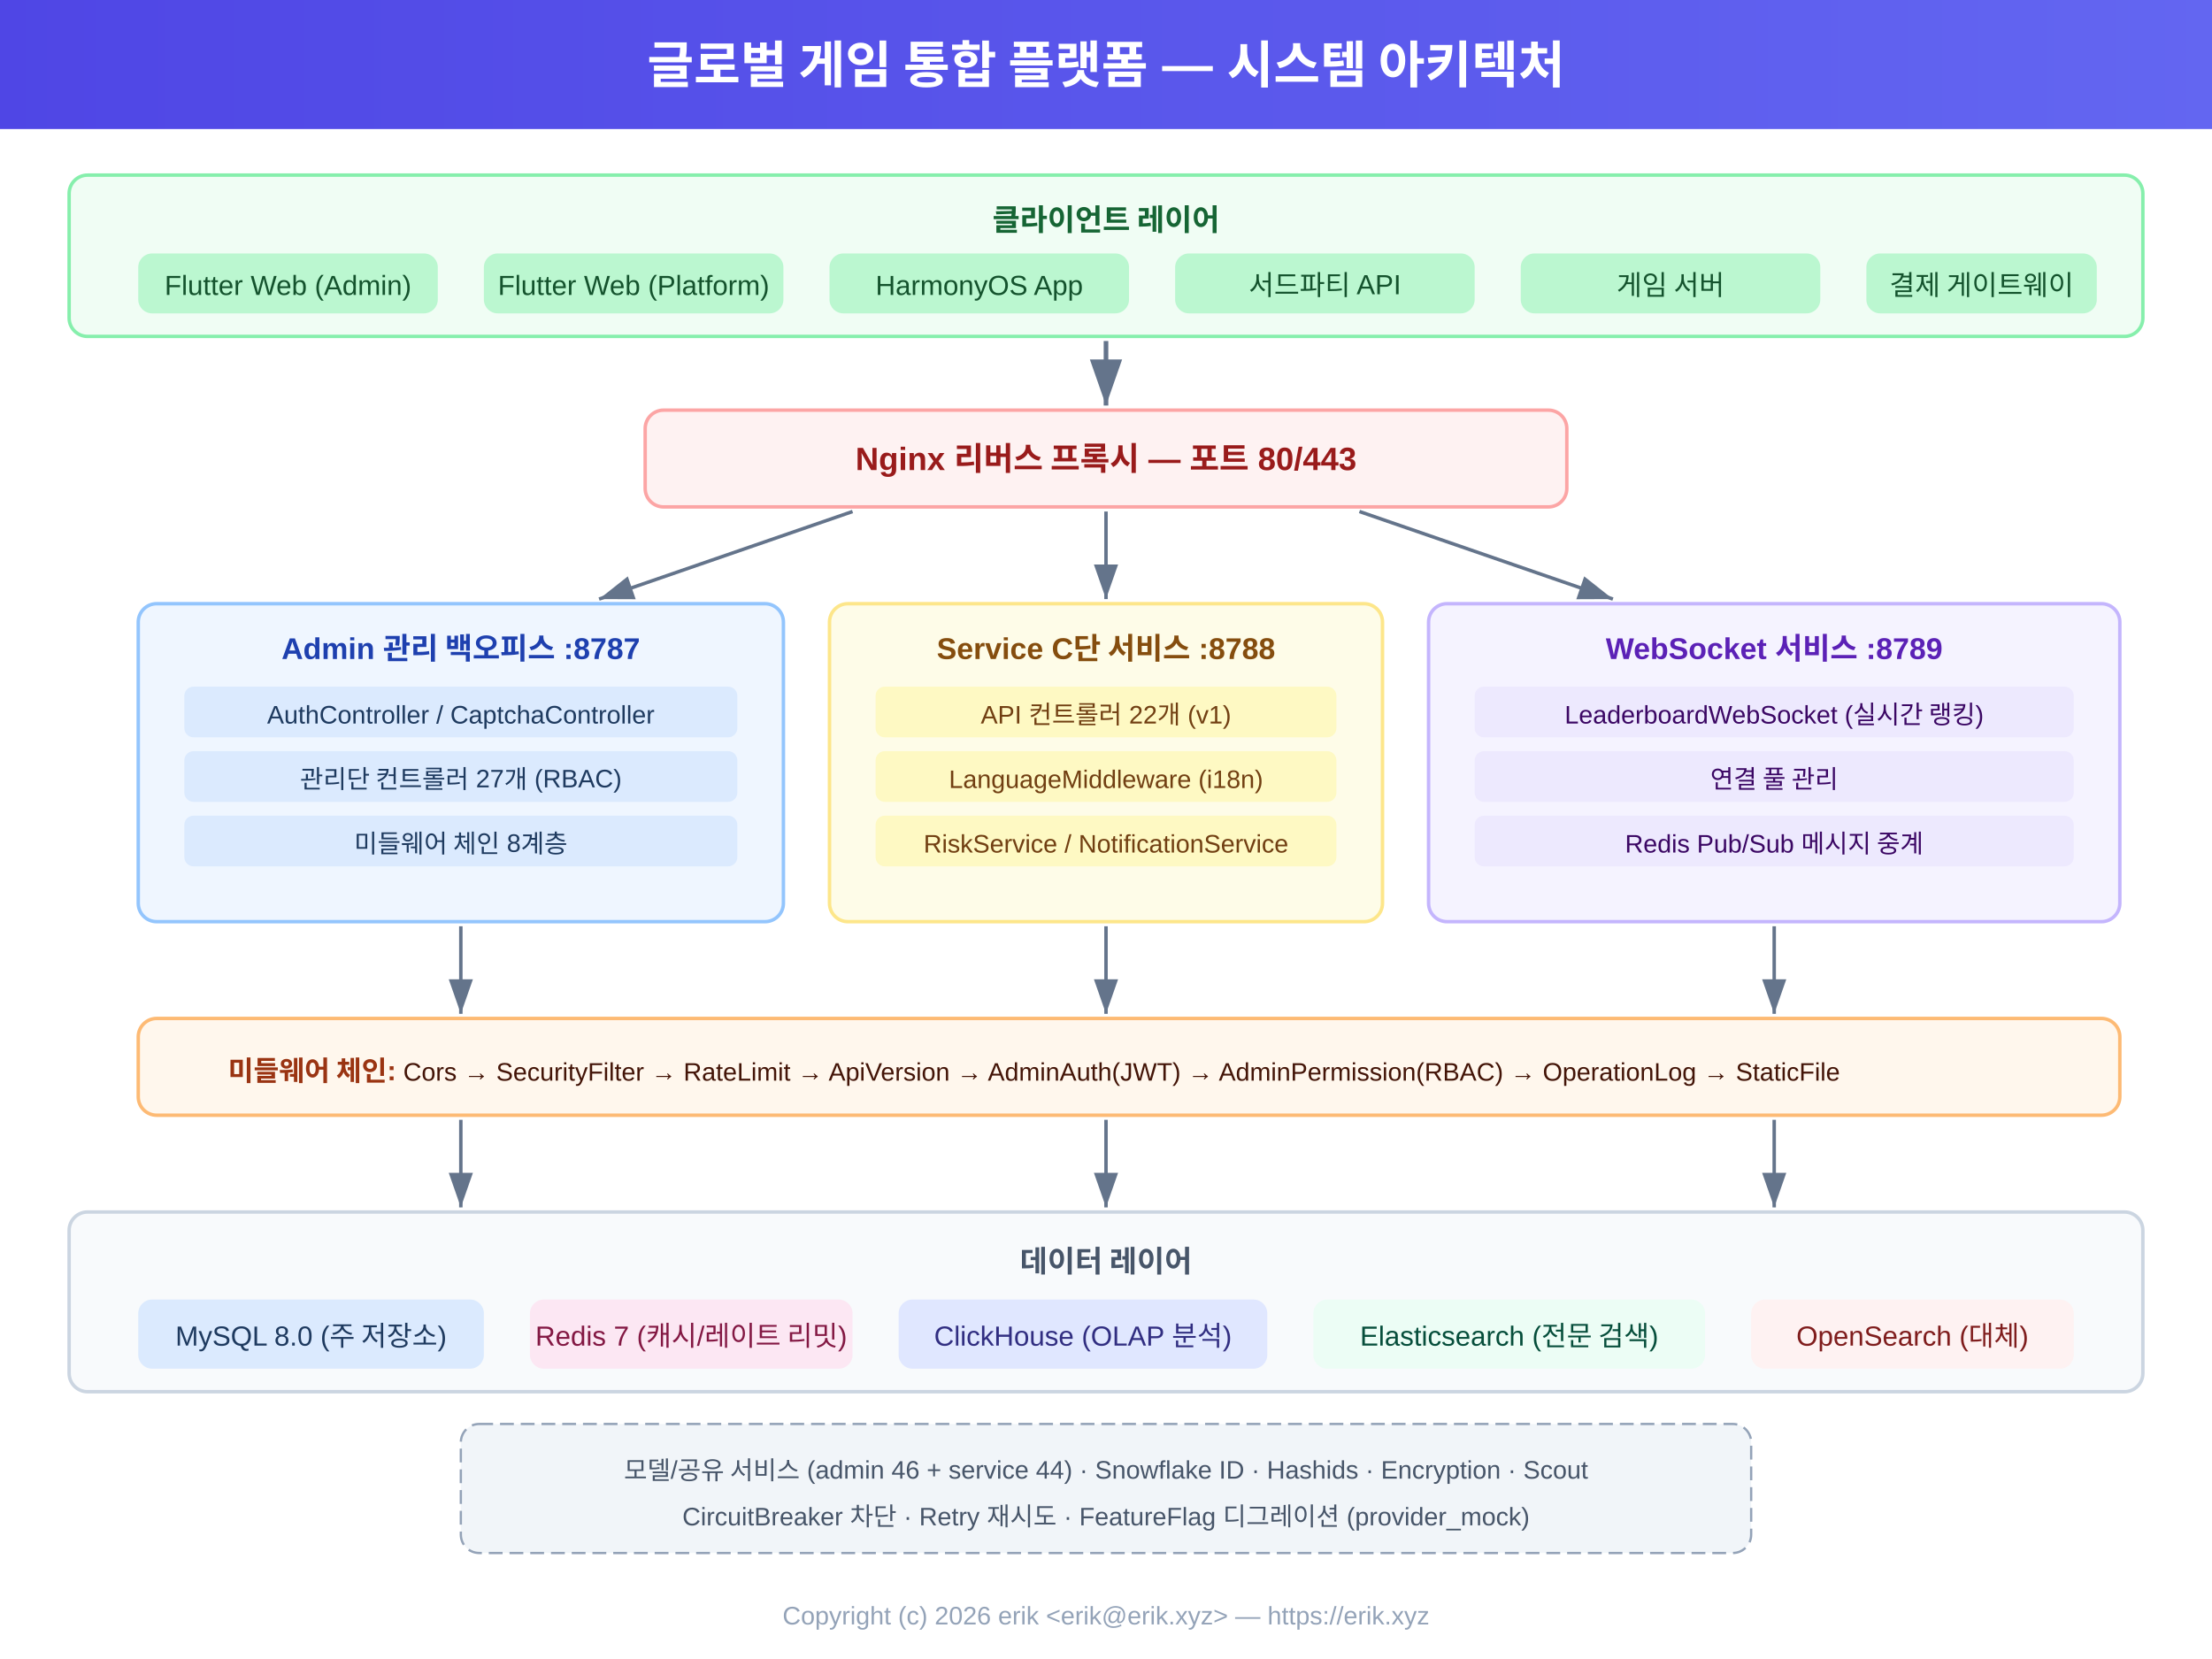
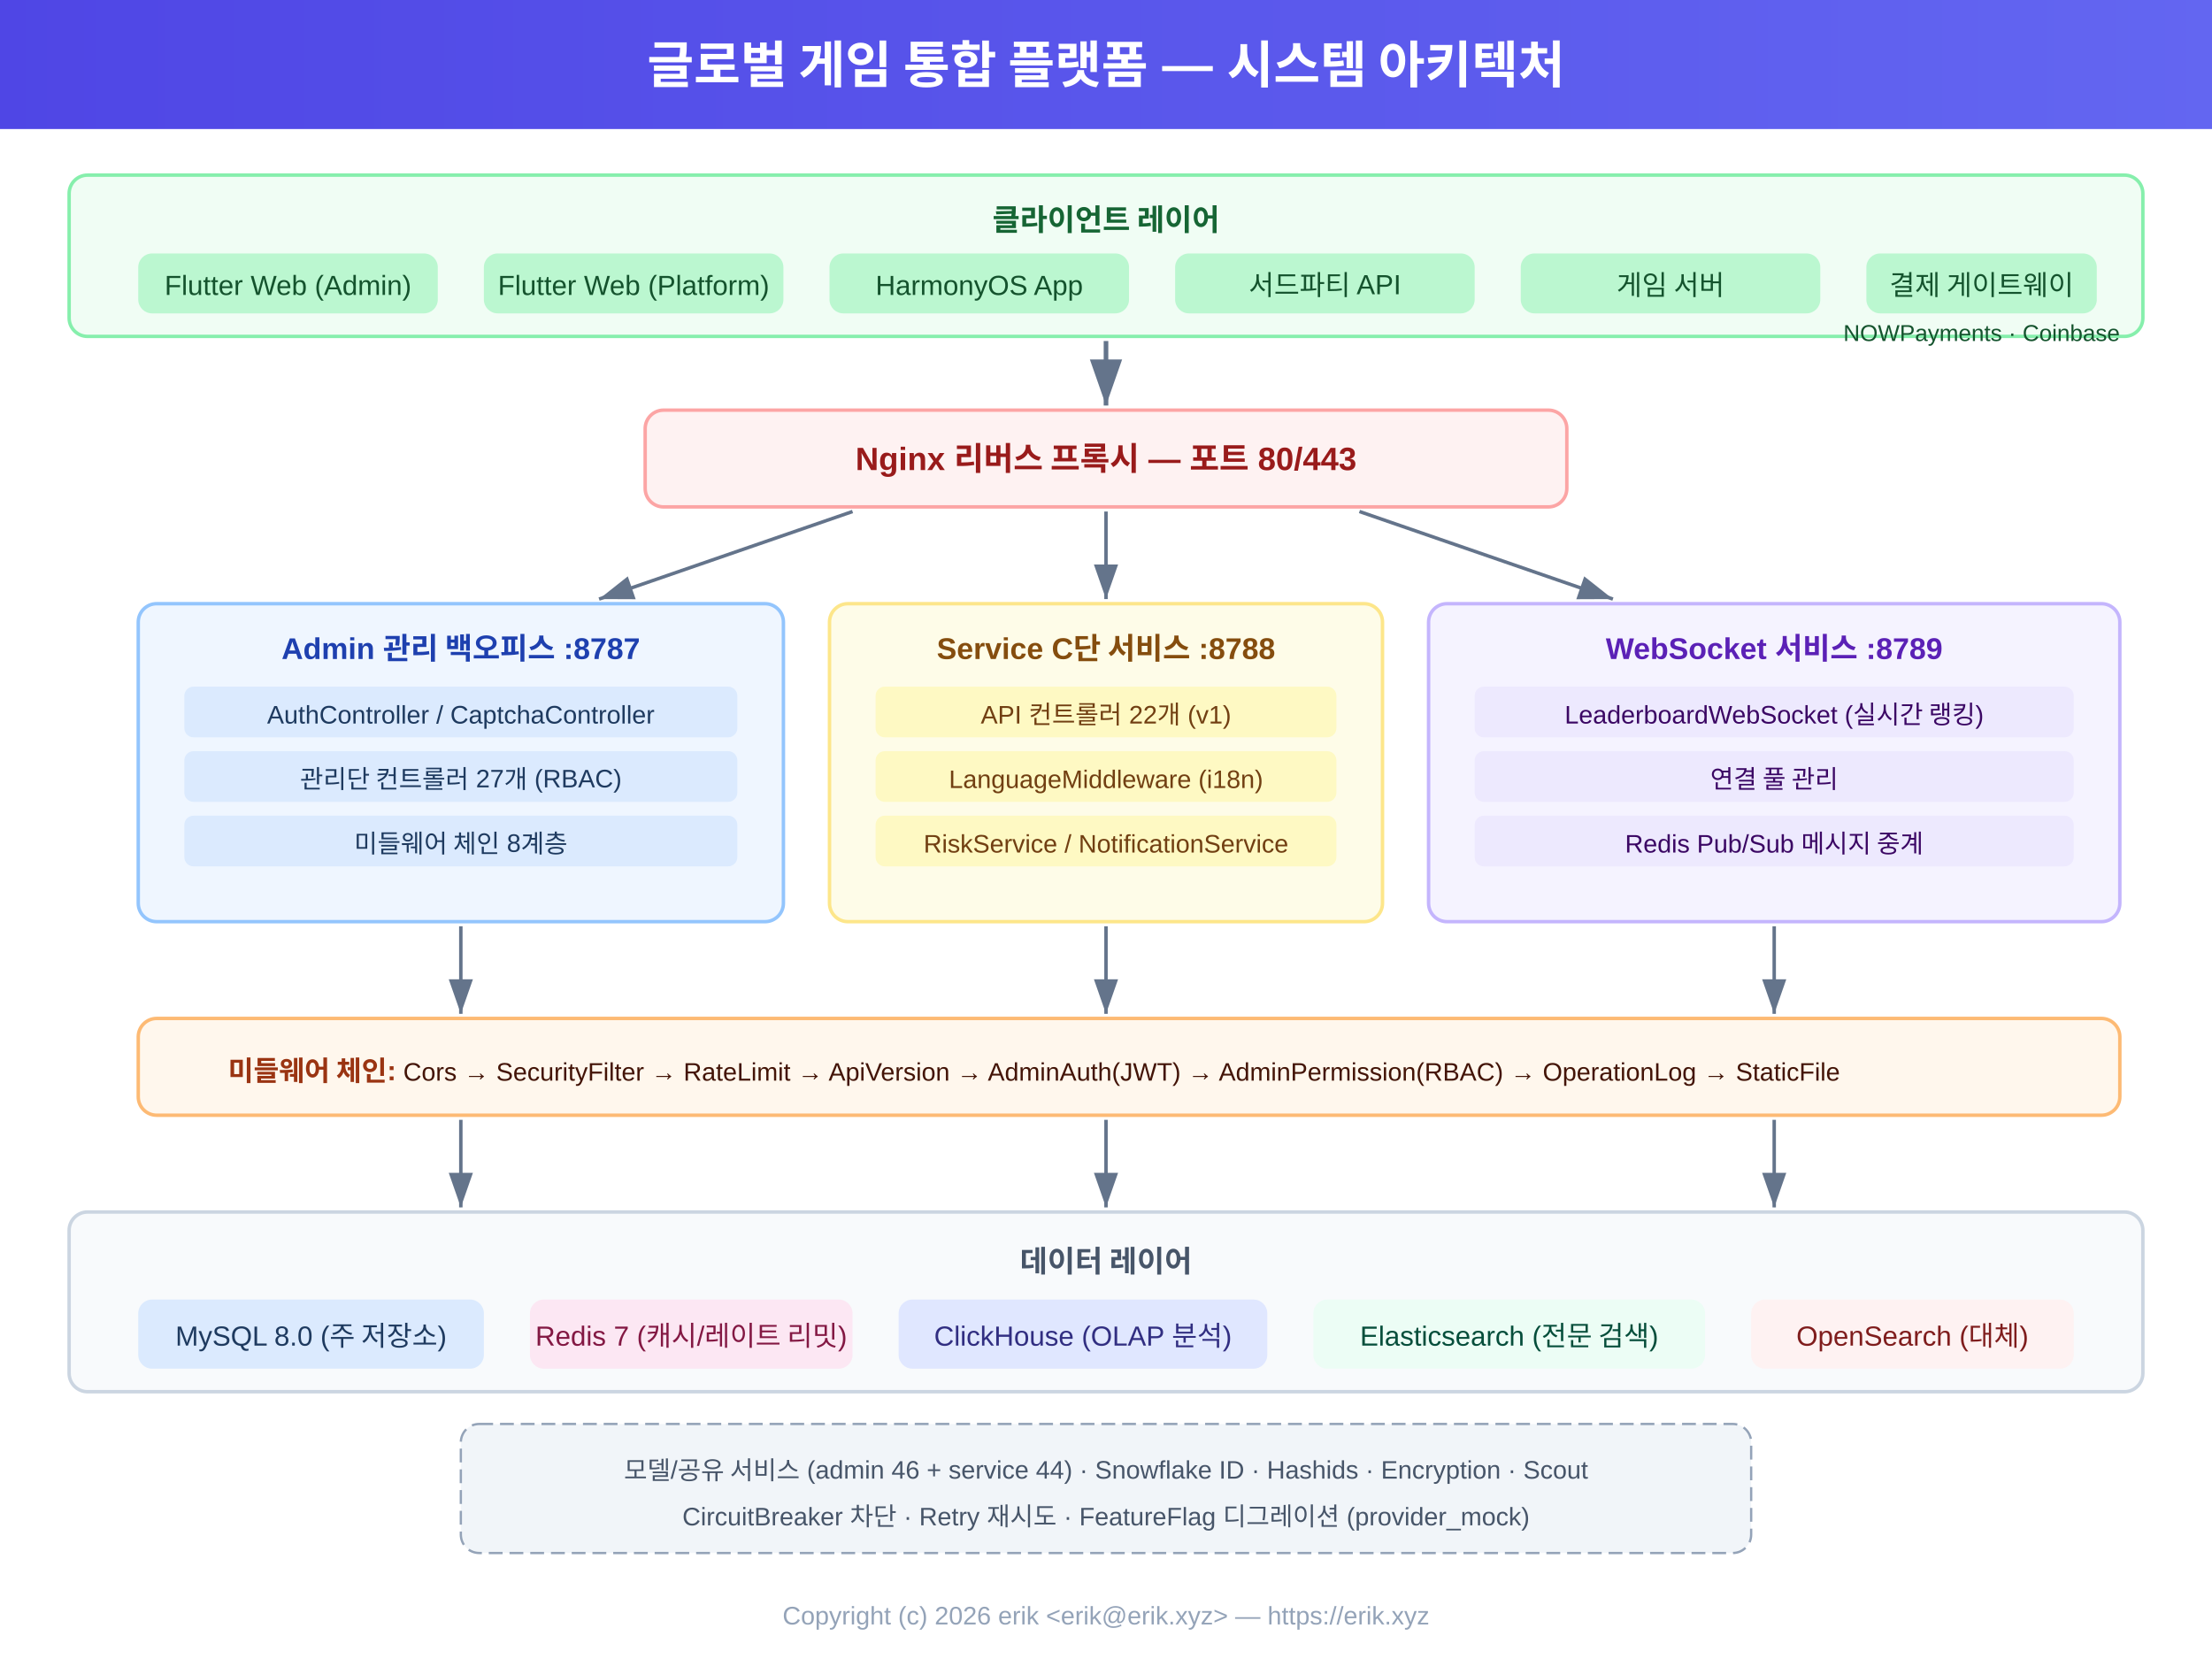
<svg xmlns="http://www.w3.org/2000/svg" viewBox="0 0 960 720" font-family="Arial, 'Noto Sans SC', 'Noto Sans KR', sans-serif">
  <defs>
    <marker id="arrow" markerWidth="10" markerHeight="7" refX="10" refY="3.5" orient="auto">
      <polygon points="0 0, 10 3.5, 0 7" fill="#64748b" />
    </marker>
    <linearGradient id="hdr" x1="0" y1="0" x2="1" y2="0">
      <stop offset="0%" stop-color="#4f46e5" />
      <stop offset="100%" stop-color="#6366f1" />
    </linearGradient>
  </defs>
  <rect width="960" height="720" fill="#ffffff" />
  <rect x="0" y="0" width="960" height="56" fill="url(#hdr)" />
  <text x="480" y="36" text-anchor="middle" fill="#fff" font-size="22" font-weight="bold">글로벌 게임 통합 플랫폼 — 시스템 아키텍처</text>
  <rect x="30" y="76" width="900" height="70" rx="8" fill="#f0fdf4" stroke="#86efac" stroke-width="1.5" />
  <text x="480" y="100" text-anchor="middle" fill="#166534" font-size="13" font-weight="bold">클라이언트 레이어</text>
  <rect x="60" y="110" width="130" height="26" rx="6" fill="#bbf7d0" />
  <text x="125" y="128" text-anchor="middle" fill="#14532d" font-size="12">Flutter Web (Admin)</text>
  <rect x="210" y="110" width="130" height="26" rx="6" fill="#bbf7d0" />
  <text x="275" y="128" text-anchor="middle" fill="#14532d" font-size="12">Flutter Web (Platform)</text>
  <rect x="360" y="110" width="130" height="26" rx="6" fill="#bbf7d0" />
  <text x="425" y="128" text-anchor="middle" fill="#14532d" font-size="12">HarmonyOS App</text>
  <rect x="510" y="110" width="130" height="26" rx="6" fill="#bbf7d0" />
  <text x="575" y="128" text-anchor="middle" fill="#14532d" font-size="12">서드파티 API</text>
  <rect x="660" y="110" width="130" height="26" rx="6" fill="#bbf7d0" />
  <text x="725" y="128" text-anchor="middle" fill="#14532d" font-size="12">게임 서버</text>
  <rect x="810" y="110" width="100" height="26" rx="6" fill="#bbf7d0" />
  <text x="860" y="128" text-anchor="middle" fill="#14532d" font-size="12">결제 게이트웨이</text>
+   <text x="860" y="148" text-anchor="middle" fill="#14532d" font-size="10">NOWPayments · Coinbase</text>
  <line x1="480" y1="148" x2="480" y2="176" stroke="#64748b" stroke-width="2" marker-end="url(#arrow)" />
  <rect x="280" y="178" width="400" height="42" rx="8" fill="#fef2f2" stroke="#fca5a5" stroke-width="1.5" />
  <text x="480" y="204" text-anchor="middle" fill="#991b1b" font-size="14" font-weight="bold">Nginx 리버스 프록시 — 포트 80/443</text>
  <line x1="370" y1="222" x2="260" y2="260" stroke="#64748b" stroke-width="1.5" marker-end="url(#arrow)" />
  <line x1="480" y1="222" x2="480" y2="260" stroke="#64748b" stroke-width="1.5" marker-end="url(#arrow)" />
  <line x1="590" y1="222" x2="700" y2="260" stroke="#64748b" stroke-width="1.5" marker-end="url(#arrow)" />
  <rect x="60" y="262" width="280" height="138" rx="8" fill="#eff6ff" stroke="#93c5fd" stroke-width="1.5" />
  <text x="200" y="286" text-anchor="middle" fill="#1e40af" font-size="13" font-weight="bold">Admin 관리 백오피스 :8787</text>
  <rect x="80" y="298" width="240" height="22" rx="4" fill="#dbeafe" />
  <text x="200" y="314" text-anchor="middle" fill="#1e3a5f" font-size="11">AuthController / CaptchaController</text>
  <rect x="80" y="326" width="240" height="22" rx="4" fill="#dbeafe" />
  <text x="200" y="342" text-anchor="middle" fill="#1e3a5f" font-size="11">관리단 컨트롤러 27개 (RBAC)</text>
  <rect x="80" y="354" width="240" height="22" rx="4" fill="#dbeafe" />
  <text x="200" y="370" text-anchor="middle" fill="#1e3a5f" font-size="11">미들웨어 체인 8계층</text>
  <rect x="360" y="262" width="240" height="138" rx="8" fill="#fefce8" stroke="#fde68a" stroke-width="1.5" />
  <text x="480" y="286" text-anchor="middle" fill="#854d0e" font-size="13" font-weight="bold">Service C단 서비스 :8788</text>
  <rect x="380" y="298" width="200" height="22" rx="4" fill="#fef9c3" />
  <text x="480" y="314" text-anchor="middle" fill="#713f12" font-size="11">API 컨트롤러 22개 (v1)</text>
  <rect x="380" y="326" width="200" height="22" rx="4" fill="#fef9c3" />
  <text x="480" y="342" text-anchor="middle" fill="#713f12" font-size="11">LanguageMiddleware (i18n)</text>
  <rect x="380" y="354" width="200" height="22" rx="4" fill="#fef9c3" />
  <text x="480" y="370" text-anchor="middle" fill="#713f12" font-size="11">RiskService / NotificationService</text>
  <rect x="620" y="262" width="300" height="138" rx="8" fill="#f5f3ff" stroke="#c4b5fd" stroke-width="1.5" />
  <text x="770" y="286" text-anchor="middle" fill="#5b21b6" font-size="13" font-weight="bold">WebSocket 서비스 :8789</text>
  <rect x="640" y="298" width="260" height="22" rx="4" fill="#ede9fe" />
  <text x="770" y="314" text-anchor="middle" fill="#3b0764" font-size="11">LeaderboardWebSocket (실시간 랭킹)</text>
  <rect x="640" y="326" width="260" height="22" rx="4" fill="#ede9fe" />
  <text x="770" y="342" text-anchor="middle" fill="#3b0764" font-size="11">연결 풀 관리</text>
  <rect x="640" y="354" width="260" height="22" rx="4" fill="#ede9fe" />
  <text x="770" y="370" text-anchor="middle" fill="#3b0764" font-size="11">Redis Pub/Sub 메시지 중계</text>
  <line x1="200" y1="402" x2="200" y2="440" stroke="#64748b" stroke-width="1.5" marker-end="url(#arrow)" />
  <line x1="480" y1="402" x2="480" y2="440" stroke="#64748b" stroke-width="1.5" marker-end="url(#arrow)" />
  <line x1="770" y1="402" x2="770" y2="440" stroke="#64748b" stroke-width="1.5" marker-end="url(#arrow)" />
  <rect x="60" y="442" width="860" height="42" rx="8" fill="#fff7ed" stroke="#fdba74" stroke-width="1.5" />
  <text x="99" y="469" fill="#9a3412" font-size="12" font-weight="bold">미들웨어 체인:</text>
  <text x="175" y="469" fill="#431407" font-size="11">Cors → SecurityFilter → RateLimit → ApiVersion → AdminAuth(JWT) → AdminPermission(RBAC) → OperationLog → StaticFile</text>
  <line x1="200" y1="486" x2="200" y2="524" stroke="#64748b" stroke-width="1.5" marker-end="url(#arrow)" />
  <line x1="480" y1="486" x2="480" y2="524" stroke="#64748b" stroke-width="1.5" marker-end="url(#arrow)" />
  <line x1="770" y1="486" x2="770" y2="524" stroke="#64748b" stroke-width="1.5" marker-end="url(#arrow)" />
  <rect x="30" y="526" width="900" height="78" rx="8" fill="#f8fafc" stroke="#cbd5e1" stroke-width="1.5" />
  <text x="480" y="552" text-anchor="middle" fill="#475569" font-size="13" font-weight="bold">데이터 레이어</text>
  <rect x="60" y="564" width="150" height="30" rx="6" fill="#dbeafe" />
  <text x="135" y="584" text-anchor="middle" fill="#1e3a5f" font-size="12">MySQL 8.0 (주 저장소)</text>
  <rect x="230" y="564" width="140" height="30" rx="6" fill="#fce7f3" />
  <text x="300" y="584" text-anchor="middle" fill="#831843" font-size="12">Redis 7 (캐시/레이트 리밋)</text>
  <rect x="390" y="564" width="160" height="30" rx="6" fill="#e0e7ff" />
  <text x="470" y="584" text-anchor="middle" fill="#312e81" font-size="12">ClickHouse (OLAP 분석)</text>
  <rect x="570" y="564" width="170" height="30" rx="6" fill="#ecfdf5" />
  <text x="655" y="584" text-anchor="middle" fill="#064e3b" font-size="12">Elasticsearch (전문 검색)</text>
  <rect x="760" y="564" width="140" height="30" rx="6" fill="#fef2f2" />
  <text x="830" y="584" text-anchor="middle" fill="#7f1d1d" font-size="12">OpenSearch (대체)</text>
  <rect x="200" y="618" width="560" height="56" rx="8" fill="#f1f5f9" stroke="#94a3b8" stroke-width="1" stroke-dasharray="6,3" />
  <text x="480" y="642" text-anchor="middle" fill="#475569" font-size="11">모델/공유 서비스 (admin 46 + service 44) · Snowflake ID · Hashids · Encryption · Scout</text>
  <text x="480" y="662" text-anchor="middle" fill="#475569" font-size="11">CircuitBreaker 차단 · Retry 재시도 · FeatureFlag 디그레이션 (provider_mock)</text>
  <text x="480" y="705" text-anchor="middle" fill="#94a3b8" font-size="11">Copyright (c) 2026 erik &lt;erik@erik.xyz&gt; — https://erik.xyz</text>
</svg>
